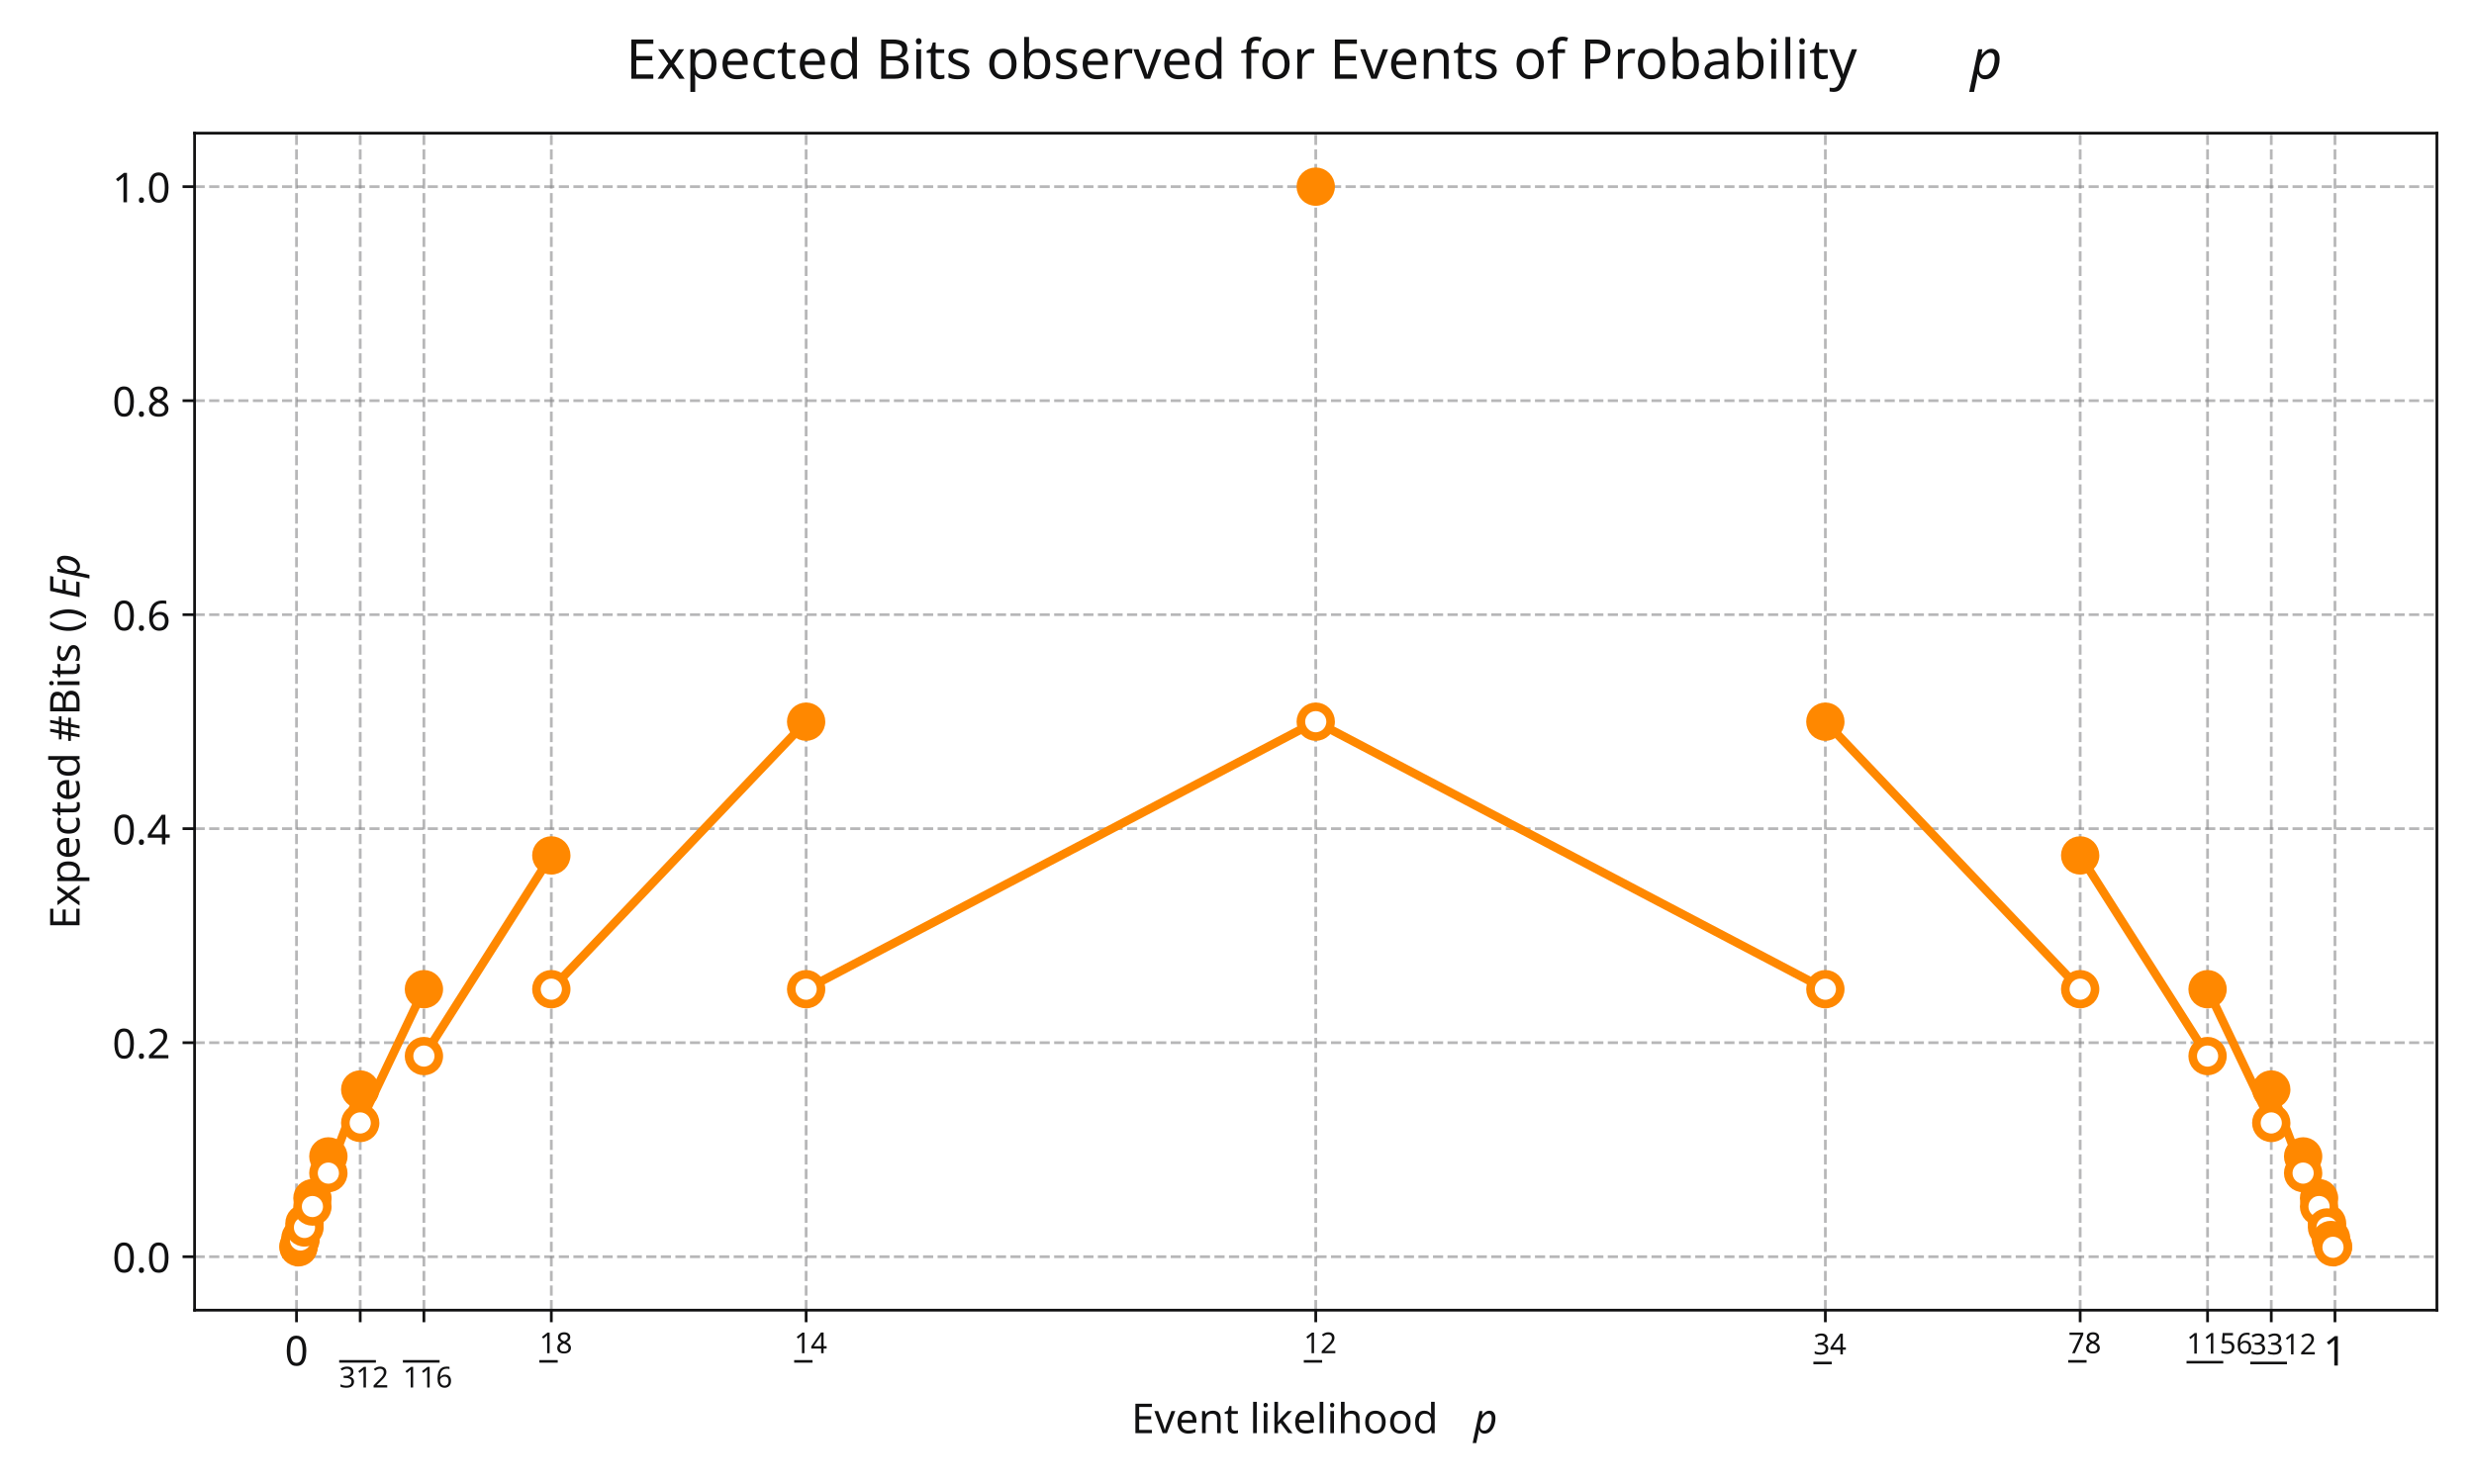
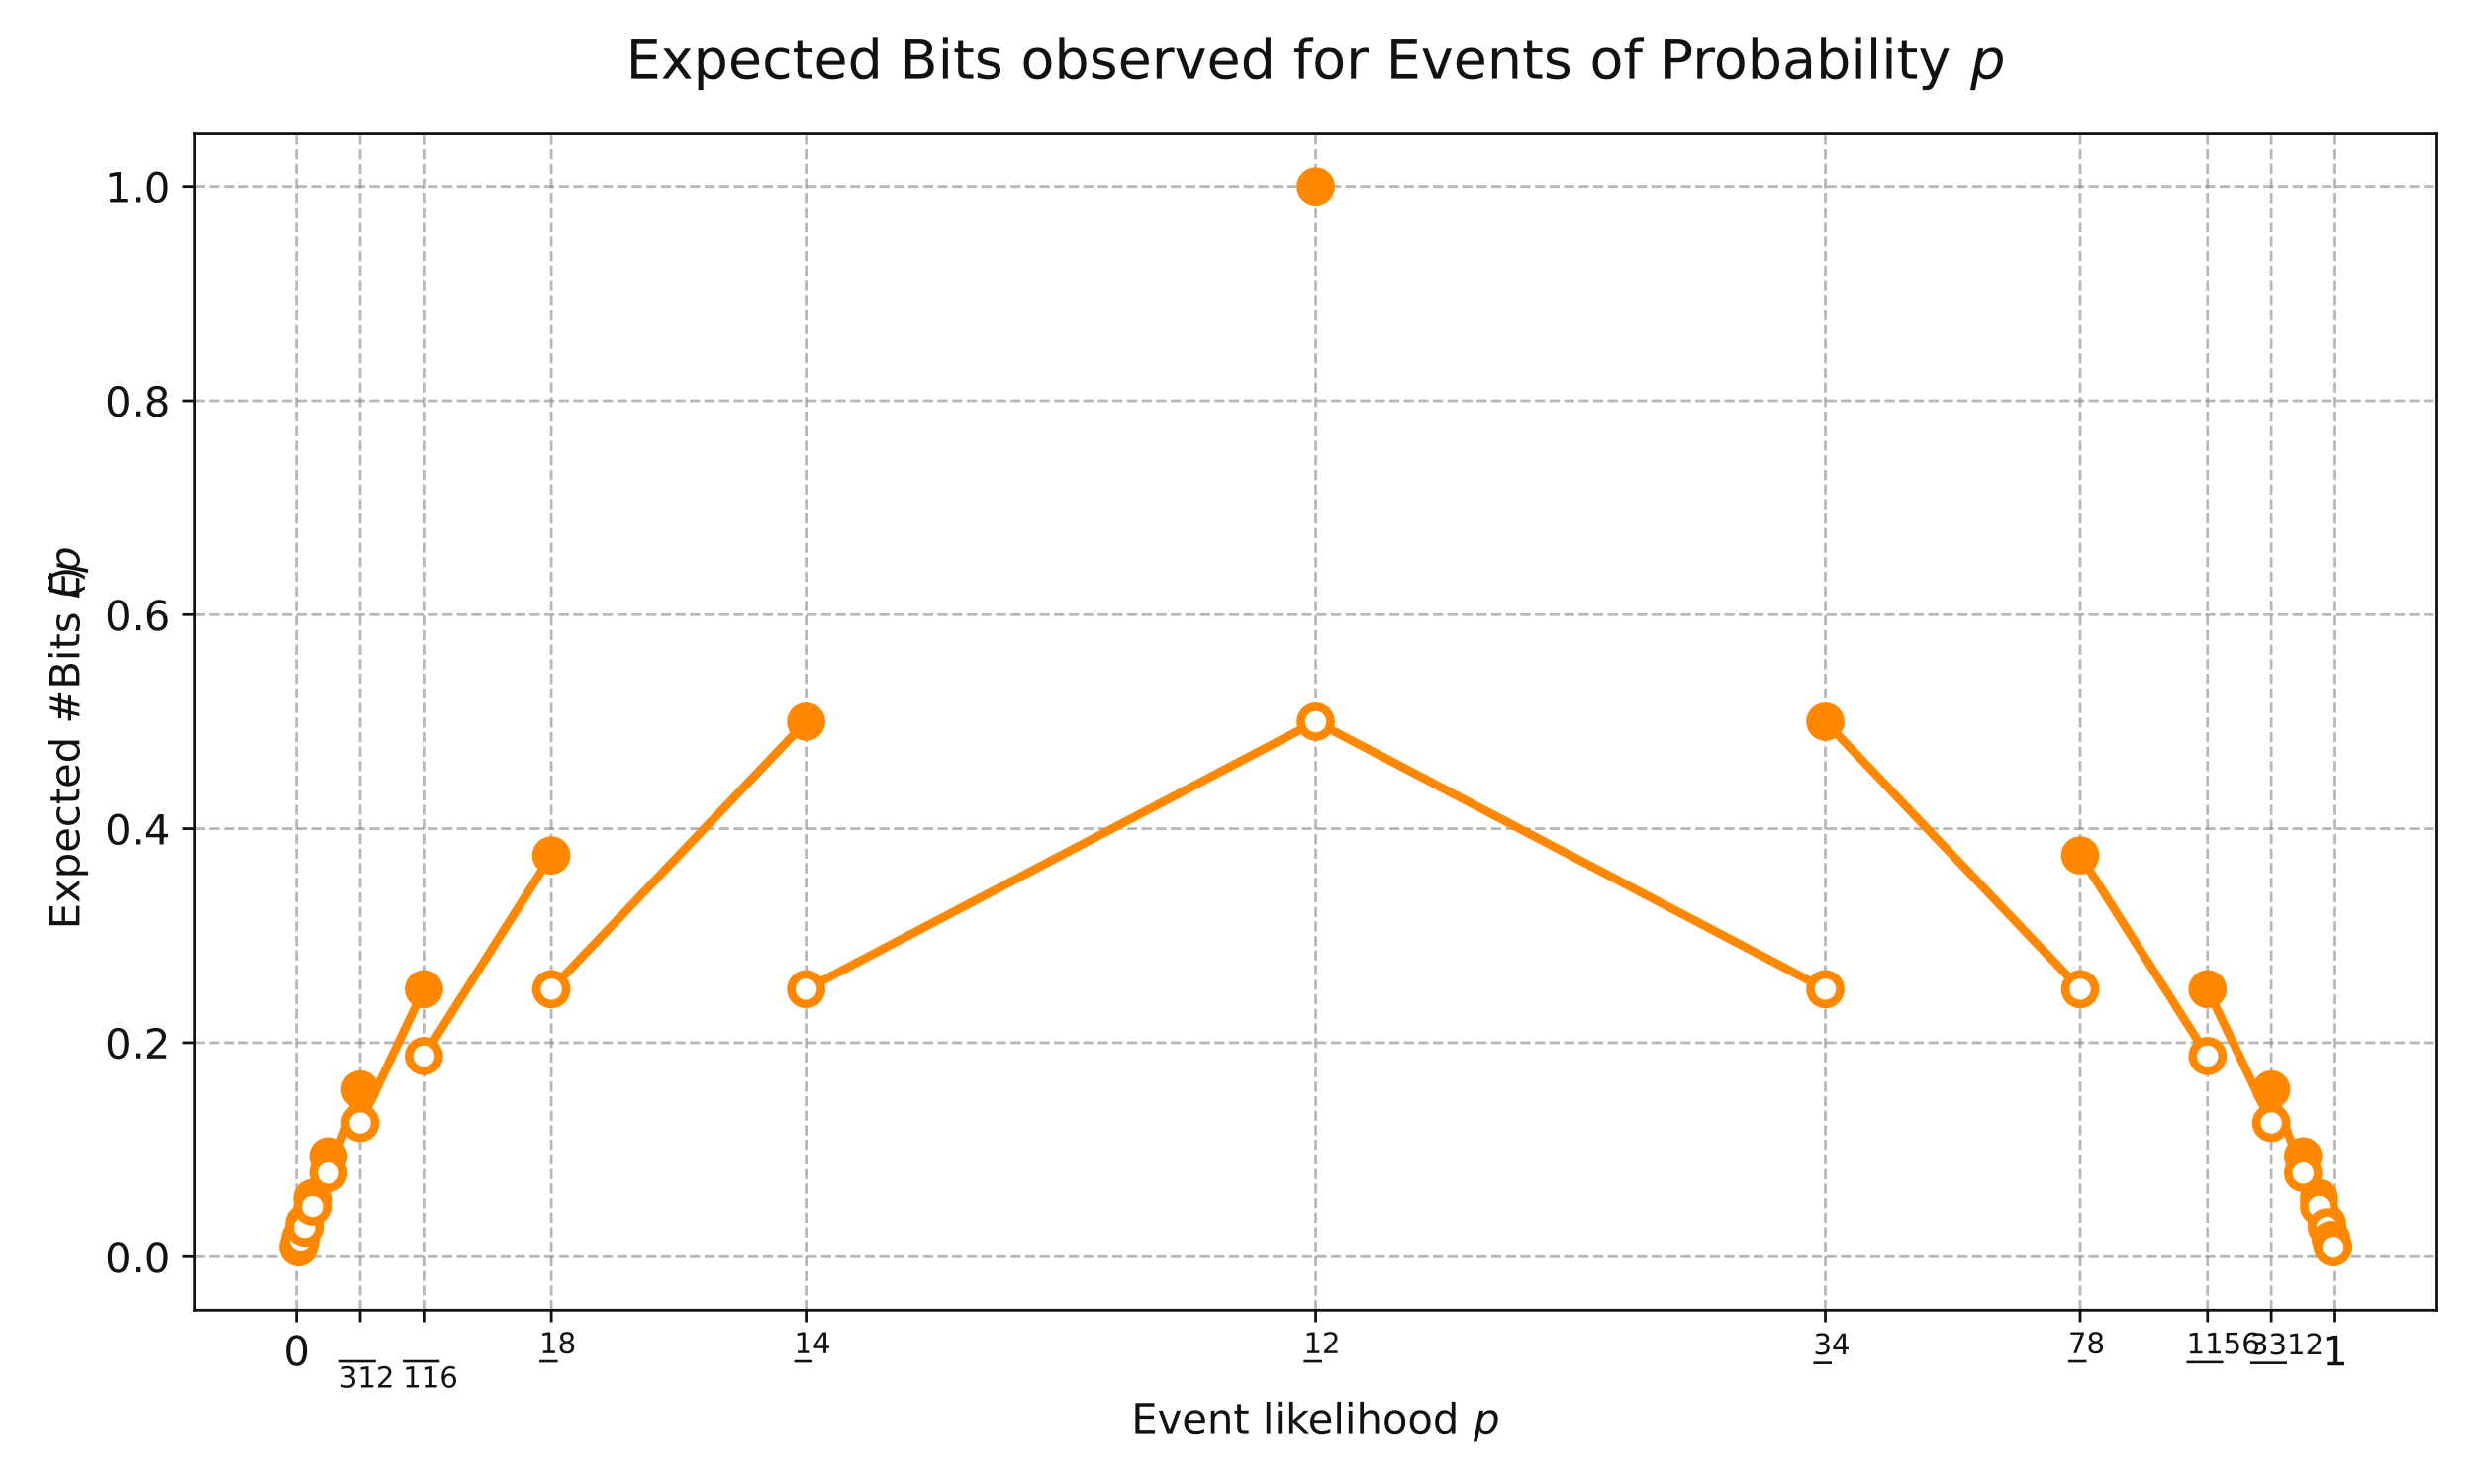
<svg xmlns="http://www.w3.org/2000/svg" xmlns:xlink="http://www.w3.org/1999/xlink" width="720pt" height="432pt" viewBox="0 0 720 432" version="1.1">
  <defs>
    <style type="text/css">*{stroke-linejoin: round; stroke-linecap: butt}</style>
  </defs>
  <g id="figure_1">
    <g id="patch_1">
      <path d="M 0 432  L 720 432  L 720 0  L 0 0  L 0 432  z " style="fill: none" />
    </g>
    <g id="axes_1">
      <g id="patch_2">
        <path d="M 56.63 381.4  L 709.2 381.4  L 709.2 38.76  L 56.63 38.76  L 56.63 381.4  z " style="fill: none" />
      </g>
      <g id="matplotlib.axis_1">
        <g id="xtick_1">
          <g id="line2d_1">
-             <path d="M 86.292 381.4  L 86.292 38.76  " clip-path="url(#p050ea59086)" style="fill: none; stroke-dasharray: 2.96,1.28; stroke-dashoffset: 0; stroke: var(--text-2, #888889); stroke-opacity: 0.6; stroke-width: 0.8" />
+             <path d="M 86.292 381.4  L 86.292 38.76  " clip-path="url(#pb9d5ba22b9)" style="fill: none; stroke-dasharray: 2.96,1.28; stroke-dashoffset: 0; stroke: var(--text-2, #888889); stroke-opacity: 0.6; stroke-width: 0.8" />
          </g>
          <g id="line2d_2">
            <defs>
-               <path id="mae665ed23d" d="M 0 0  L 0 3.5  " style="stroke: var(--text-1, #111112); stroke-width: 0.8" />
+               <path id="me7c3ccbd75" d="M 0 0  L 0 3.5  " style="stroke: var(--text-1, #111112); stroke-width: 0.8" />
            </defs>
            <g>
-               <use xlink:href="#mae665ed23d" x="86.292" y="381.4" style="fill: var(--text-1, #111112); stroke: var(--text-1, #111112); stroke-width: 0.8" />
+               <use xlink:href="#me7c3ccbd75" x="86.292" y="381.4" style="fill: var(--text-1, #111112); stroke: var(--text-1, #111112); stroke-width: 0.8" />
            </g>
          </g>
          <g id="text_1">
-             <text style="fill: var(--text-1, #111112); font: 12px 'var(--font-sans, DejaVu Sans)', sans-serif; text-anchor: middle" x="86.292" y="397.518" transform="rotate(-0 86.29168 397.5181)">0</text>
+             <text style="fill: var(--text-1, #111112); font: 12px 'DejaVu Sans', sans-serif; text-anchor: middle" x="86.292" y="397.518" transform="rotate(-0 86.29168 397.5181)">0</text>
          </g>
        </g>
        <g id="xtick_2">
          <g id="line2d_3">
-             <path d="M 104.831 381.4  L 104.831 38.76  " clip-path="url(#p050ea59086)" style="fill: none; stroke-dasharray: 2.96,1.28; stroke-dashoffset: 0; stroke: var(--text-2, #888889); stroke-opacity: 0.6; stroke-width: 0.8" />
+             <path d="M 104.831 381.4  L 104.831 38.76  " clip-path="url(#pb9d5ba22b9)" style="fill: none; stroke-dasharray: 2.96,1.28; stroke-dashoffset: 0; stroke: var(--text-2, #888889); stroke-opacity: 0.6; stroke-width: 0.8" />
          </g>
          <g id="line2d_4">
            <g>
-               <use xlink:href="#mae665ed23d" x="104.831" y="381.4" style="fill: var(--text-1, #111112); stroke: var(--text-1, #111112); stroke-width: 0.8" />
+               <use xlink:href="#me7c3ccbd75" x="104.831" y="381.4" style="fill: var(--text-1, #111112); stroke: var(--text-1, #111112); stroke-width: 0.8" />
            </g>
          </g>
          <g id="text_2">
            <g style="fill: var(--text-1, #111112)" transform="translate(98.71064 399.8)">
              <text>
-                 <tspan style="font: 8.4px 'var(--font-sans, DejaVu Sans)'" x="0 3 5.344" y="4.109 -5.875 4.109">312</tspan>
+                 <tspan style="font: 8.4px 'DejaVu Sans'" x="0 3 5.344" y="4.109 -5.875 4.109">312</tspan>
              </text>
              <rect x="0" y="-3.875" width="10.689" height="0.75" />
            </g>
          </g>
        </g>
        <g id="xtick_3">
          <g id="line2d_5">
-             <path d="M 123.37 381.4  L 123.37 38.76  " clip-path="url(#p050ea59086)" style="fill: none; stroke-dasharray: 2.96,1.28; stroke-dashoffset: 0; stroke: var(--text-2, #888889); stroke-opacity: 0.6; stroke-width: 0.8" />
+             <path d="M 123.37 381.4  L 123.37 38.76  " clip-path="url(#pb9d5ba22b9)" style="fill: none; stroke-dasharray: 2.96,1.28; stroke-dashoffset: 0; stroke: var(--text-2, #888889); stroke-opacity: 0.6; stroke-width: 0.8" />
          </g>
          <g id="line2d_6">
            <g>
-               <use xlink:href="#mae665ed23d" x="123.37" y="381.4" style="fill: var(--text-1, #111112); stroke: var(--text-1, #111112); stroke-width: 0.8" />
+               <use xlink:href="#me7c3ccbd75" x="123.37" y="381.4" style="fill: var(--text-1, #111112); stroke: var(--text-1, #111112); stroke-width: 0.8" />
            </g>
          </g>
          <g id="text_3">
            <g style="fill: var(--text-1, #111112)" transform="translate(117.2496 399.8)">
              <text>
-                 <tspan style="font: 8.4px 'var(--font-sans, DejaVu Sans)'" x="0 3 5.344" y="4.109 -5.875 4.109">116</tspan>
+                 <tspan style="font: 8.4px 'DejaVu Sans'" x="0 3 5.344" y="4.109 -5.875 4.109">116</tspan>
              </text>
              <rect x="0" y="-3.875" width="10.689" height="0.75" />
            </g>
          </g>
        </g>
        <g id="xtick_4">
          <g id="line2d_7">
-             <path d="M 160.448 381.4  L 160.448 38.76  " clip-path="url(#p050ea59086)" style="fill: none; stroke-dasharray: 2.96,1.28; stroke-dashoffset: 0; stroke: var(--text-2, #888889); stroke-opacity: 0.6; stroke-width: 0.8" />
+             <path d="M 160.448 381.4  L 160.448 38.76  " clip-path="url(#pb9d5ba22b9)" style="fill: none; stroke-dasharray: 2.96,1.28; stroke-dashoffset: 0; stroke: var(--text-2, #888889); stroke-opacity: 0.6; stroke-width: 0.8" />
          </g>
          <g id="line2d_8">
            <g>
-               <use xlink:href="#mae665ed23d" x="160.448" y="381.4" style="fill: var(--text-1, #111112); stroke: var(--text-1, #111112); stroke-width: 0.8" />
+               <use xlink:href="#me7c3ccbd75" x="160.448" y="381.4" style="fill: var(--text-1, #111112); stroke: var(--text-1, #111112); stroke-width: 0.8" />
            </g>
          </g>
          <g id="text_4">
            <g style="fill: var(--text-1, #111112)" transform="translate(156.9675 399.8)">
              <text>
-                 <tspan style="font: 8.4px 'var(--font-sans, DejaVu Sans)'" x="0 0" y="-5.875 4.109">18</tspan>
+                 <tspan style="font: 8.4px 'DejaVu Sans'" x="0 0" y="-5.875 4.109">18</tspan>
              </text>
              <rect x="0" y="-3.875" width="5.344" height="0.75" />
            </g>
          </g>
        </g>
        <g id="xtick_5">
          <g id="line2d_9">
-             <path d="M 234.603 381.4  L 234.603 38.76  " clip-path="url(#p050ea59086)" style="fill: none; stroke-dasharray: 2.96,1.28; stroke-dashoffset: 0; stroke: var(--text-2, #888889); stroke-opacity: 0.6; stroke-width: 0.8" />
+             <path d="M 234.603 381.4  L 234.603 38.76  " clip-path="url(#pb9d5ba22b9)" style="fill: none; stroke-dasharray: 2.96,1.28; stroke-dashoffset: 0; stroke: var(--text-2, #888889); stroke-opacity: 0.6; stroke-width: 0.8" />
          </g>
          <g id="line2d_10">
            <g>
-               <use xlink:href="#mae665ed23d" x="234.603" y="381.4" style="fill: var(--text-1, #111112); stroke: var(--text-1, #111112); stroke-width: 0.8" />
+               <use xlink:href="#me7c3ccbd75" x="234.603" y="381.4" style="fill: var(--text-1, #111112); stroke: var(--text-1, #111112); stroke-width: 0.8" />
            </g>
          </g>
          <g id="text_5">
            <g style="fill: var(--text-1, #111112)" transform="translate(231.1233 399.8)">
              <text>
-                 <tspan style="font: 8.4px 'var(--font-sans, DejaVu Sans)'" x="0 0" y="-5.875 4.0">14</tspan>
+                 <tspan style="font: 8.4px 'DejaVu Sans'" x="0 0" y="-5.875 4.0">14</tspan>
              </text>
              <rect x="0" y="-3.875" width="5.344" height="0.75" />
            </g>
          </g>
        </g>
        <g id="xtick_6">
          <g id="line2d_11">
-             <path d="M 382.915 381.4  L 382.915 38.76  " clip-path="url(#p050ea59086)" style="fill: none; stroke-dasharray: 2.96,1.28; stroke-dashoffset: 0; stroke: var(--text-2, #888889); stroke-opacity: 0.6; stroke-width: 0.8" />
+             <path d="M 382.915 381.4  L 382.915 38.76  " clip-path="url(#pb9d5ba22b9)" style="fill: none; stroke-dasharray: 2.96,1.28; stroke-dashoffset: 0; stroke: var(--text-2, #888889); stroke-opacity: 0.6; stroke-width: 0.8" />
          </g>
          <g id="line2d_12">
            <g>
-               <use xlink:href="#mae665ed23d" x="382.915" y="381.4" style="fill: var(--text-1, #111112); stroke: var(--text-1, #111112); stroke-width: 0.8" />
+               <use xlink:href="#me7c3ccbd75" x="382.915" y="381.4" style="fill: var(--text-1, #111112); stroke: var(--text-1, #111112); stroke-width: 0.8" />
            </g>
          </g>
          <g id="text_6">
            <g style="fill: var(--text-1, #111112)" transform="translate(379.435 399.8)">
              <text>
-                 <tspan style="font: 8.4px 'var(--font-sans, DejaVu Sans)'" x="0 0" y="-5.875 4.109">12</tspan>
+                 <tspan style="font: 8.4px 'DejaVu Sans'" x="0 0" y="-5.875 4.109">12</tspan>
              </text>
              <rect x="0" y="-3.875" width="5.344" height="0.75" />
            </g>
          </g>
        </g>
        <g id="xtick_7">
          <g id="line2d_13">
-             <path d="M 660.999 381.4  L 660.999 38.76  " clip-path="url(#p050ea59086)" style="fill: none; stroke-dasharray: 2.96,1.28; stroke-dashoffset: 0; stroke: var(--text-2, #888889); stroke-opacity: 0.6; stroke-width: 0.8" />
+             <path d="M 660.999 381.4  L 660.999 38.76  " clip-path="url(#pb9d5ba22b9)" style="fill: none; stroke-dasharray: 2.96,1.28; stroke-dashoffset: 0; stroke: var(--text-2, #888889); stroke-opacity: 0.6; stroke-width: 0.8" />
          </g>
          <g id="line2d_14">
            <g>
-               <use xlink:href="#mae665ed23d" x="660.999" y="381.4" style="fill: var(--text-1, #111112); stroke: var(--text-1, #111112); stroke-width: 0.8" />
+               <use xlink:href="#me7c3ccbd75" x="660.999" y="381.4" style="fill: var(--text-1, #111112); stroke: var(--text-1, #111112); stroke-width: 0.8" />
            </g>
          </g>
          <g id="text_7">
            <g style="fill: var(--text-1, #111112)" transform="translate(654.8794 400.04)">
              <text>
-                 <tspan style="font: 8.4px 'var(--font-sans, DejaVu Sans)'" x="0 0 5.344 5.344" y="-5.766 4.339 -5.766 4.339">3312</tspan>
+                 <tspan style="font: 8.4px 'DejaVu Sans'" x="0 0 5.344 5.344" y="-5.766 4.339 -5.766 4.339">3312</tspan>
              </text>
              <rect x="0" y="-3.645" width="10.689" height="0.75" />
            </g>
          </g>
        </g>
        <g id="xtick_8">
          <g id="line2d_15">
-             <path d="M 642.46 381.4  L 642.46 38.76  " clip-path="url(#p050ea59086)" style="fill: none; stroke-dasharray: 2.96,1.28; stroke-dashoffset: 0; stroke: var(--text-2, #888889); stroke-opacity: 0.6; stroke-width: 0.8" />
+             <path d="M 642.46 381.4  L 642.46 38.76  " clip-path="url(#pb9d5ba22b9)" style="fill: none; stroke-dasharray: 2.96,1.28; stroke-dashoffset: 0; stroke: var(--text-2, #888889); stroke-opacity: 0.6; stroke-width: 0.8" />
          </g>
          <g id="line2d_16">
            <g>
-               <use xlink:href="#mae665ed23d" x="642.46" y="381.4" style="fill: var(--text-1, #111112); stroke: var(--text-1, #111112); stroke-width: 0.8" />
+               <use xlink:href="#me7c3ccbd75" x="642.46" y="381.4" style="fill: var(--text-1, #111112); stroke: var(--text-1, #111112); stroke-width: 0.8" />
            </g>
          </g>
          <g id="text_8">
            <g style="fill: var(--text-1, #111112)" transform="translate(636.3404 399.92)">
              <text>
-                 <tspan style="font: 8.4px 'var(--font-sans, DejaVu Sans)'" x="0 0 5.344 5.344" y="-5.875 4.23 -5.875 4.23">1156</tspan>
+                 <tspan style="font: 8.4px 'DejaVu Sans'" x="0 0 5.344 5.344" y="-5.875 4.23 -5.875 4.23">1156</tspan>
              </text>
              <rect x="0" y="-3.755" width="10.689" height="0.75" />
            </g>
          </g>
        </g>
        <g id="xtick_9">
          <g id="line2d_17">
-             <path d="M 605.382 381.4  L 605.382 38.76  " clip-path="url(#p050ea59086)" style="fill: none; stroke-dasharray: 2.96,1.28; stroke-dashoffset: 0; stroke: var(--text-2, #888889); stroke-opacity: 0.6; stroke-width: 0.8" />
+             <path d="M 605.382 381.4  L 605.382 38.76  " clip-path="url(#pb9d5ba22b9)" style="fill: none; stroke-dasharray: 2.96,1.28; stroke-dashoffset: 0; stroke: var(--text-2, #888889); stroke-opacity: 0.6; stroke-width: 0.8" />
          </g>
          <g id="line2d_18">
            <g>
-               <use xlink:href="#mae665ed23d" x="605.382" y="381.4" style="fill: var(--text-1, #111112); stroke: var(--text-1, #111112); stroke-width: 0.8" />
+               <use xlink:href="#me7c3ccbd75" x="605.382" y="381.4" style="fill: var(--text-1, #111112); stroke: var(--text-1, #111112); stroke-width: 0.8" />
            </g>
          </g>
          <g id="text_9">
            <g style="fill: var(--text-1, #111112)" transform="translate(601.9025 399.8)">
              <text>
-                 <tspan style="font: 8.4px 'var(--font-sans, DejaVu Sans)'" x="0 0" y="-5.875 4.109">78</tspan>
+                 <tspan style="font: 8.4px 'DejaVu Sans'" x="0 0" y="-5.875 4.109">78</tspan>
              </text>
              <rect x="0" y="-3.875" width="5.344" height="0.75" />
            </g>
          </g>
        </g>
        <g id="xtick_10">
          <g id="line2d_19">
-             <path d="M 531.227 381.4  L 531.227 38.76  " clip-path="url(#p050ea59086)" style="fill: none; stroke-dasharray: 2.96,1.28; stroke-dashoffset: 0; stroke: var(--text-2, #888889); stroke-opacity: 0.6; stroke-width: 0.8" />
+             <path d="M 531.227 381.4  L 531.227 38.76  " clip-path="url(#pb9d5ba22b9)" style="fill: none; stroke-dasharray: 2.96,1.28; stroke-dashoffset: 0; stroke: var(--text-2, #888889); stroke-opacity: 0.6; stroke-width: 0.8" />
          </g>
          <g id="line2d_20">
            <g>
-               <use xlink:href="#mae665ed23d" x="531.227" y="381.4" style="fill: var(--text-1, #111112); stroke: var(--text-1, #111112); stroke-width: 0.8" />
+               <use xlink:href="#me7c3ccbd75" x="531.227" y="381.4" style="fill: var(--text-1, #111112); stroke: var(--text-1, #111112); stroke-width: 0.8" />
            </g>
          </g>
          <g id="text_10">
            <g style="fill: var(--text-1, #111112)" transform="translate(527.7467 400.04)">
              <text>
-                 <tspan style="font: 8.4px 'var(--font-sans, DejaVu Sans)'" x="0 0" y="-5.766 4.23">34</tspan>
+                 <tspan style="font: 8.4px 'DejaVu Sans'" x="0 0" y="-5.766 4.23">34</tspan>
              </text>
              <rect x="0" y="-3.645" width="5.344" height="0.75" />
            </g>
          </g>
        </g>
        <g id="xtick_11">
          <g id="line2d_21">
-             <path d="M 679.538 381.4  L 679.538 38.76  " clip-path="url(#p050ea59086)" style="fill: none; stroke-dasharray: 2.96,1.28; stroke-dashoffset: 0; stroke: var(--text-2, #888889); stroke-opacity: 0.6; stroke-width: 0.8" />
+             <path d="M 679.538 381.4  L 679.538 38.76  " clip-path="url(#pb9d5ba22b9)" style="fill: none; stroke-dasharray: 2.96,1.28; stroke-dashoffset: 0; stroke: var(--text-2, #888889); stroke-opacity: 0.6; stroke-width: 0.8" />
          </g>
          <g id="line2d_22">
            <g>
-               <use xlink:href="#mae665ed23d" x="679.538" y="381.4" style="fill: var(--text-1, #111112); stroke: var(--text-1, #111112); stroke-width: 0.8" />
+               <use xlink:href="#me7c3ccbd75" x="679.538" y="381.4" style="fill: var(--text-1, #111112); stroke: var(--text-1, #111112); stroke-width: 0.8" />
            </g>
          </g>
          <g id="text_11">
-             <text style="fill: var(--text-1, #111112); font: 12px 'var(--font-sans, DejaVu Sans)', sans-serif; text-anchor: middle" x="679.538" y="397.518" transform="rotate(-0 679.5383 397.5181)">1</text>
+             <text style="fill: var(--text-1, #111112); font: 12px 'DejaVu Sans', sans-serif; text-anchor: middle" x="679.538" y="397.518" transform="rotate(-0 679.5383 397.5181)">1</text>
          </g>
        </g>
        <g id="text_12">
          <g style="fill: var(--text-1, #111112)" transform="translate(329.275 418.08)">
            <text>
-               <tspan style="font: 12px 'var(--font-sans, DejaVu Sans)'" x="0 7.582 14.684 22.066 29.672 34.377 38.191 41.525 44.859 51.809 59.191 62.525 65.859 73.465 80.807 88.148 95.766" y="-0.875">Event likelihood </tspan>
-               <tspan style="font: oblique 12px 'var(--font-sans, DejaVu Sans)'" x="99.58" y="-0.875">p</tspan>
+               <tspan style="font: 12px 'DejaVu Sans'" x="0 7.582 14.684 22.066 29.672 34.377 38.191 41.525 44.859 51.809 59.191 62.525 65.859 73.465 80.807 88.148 95.766" y="-0.875">Event likelihood </tspan>
+               <tspan style="font: oblique 12px 'DejaVu Sans'" x="99.58" y="-0.875">p</tspan>
            </text>
          </g>
        </g>
      </g>
      <g id="matplotlib.axis_2">
        <g id="ytick_1">
          <g id="line2d_23">
-             <path d="M 56.63 365.831  L 709.2 365.831  " clip-path="url(#p050ea59086)" style="fill: none; stroke-dasharray: 2.96,1.28; stroke-dashoffset: 0; stroke: var(--text-2, #888889); stroke-opacity: 0.6; stroke-width: 0.8" />
+             <path d="M 56.63 365.831  L 709.2 365.831  " clip-path="url(#pb9d5ba22b9)" style="fill: none; stroke-dasharray: 2.96,1.28; stroke-dashoffset: 0; stroke: var(--text-2, #888889); stroke-opacity: 0.6; stroke-width: 0.8" />
          </g>
          <g id="line2d_24">
            <defs>
-               <path id="m2013811f15" d="M 0 0  L -3.5 0  " style="stroke: var(--text-1, #111112); stroke-width: 0.8" />
+               <path id="m30a104d6d0" d="M 0 0  L -3.5 0  " style="stroke: var(--text-1, #111112); stroke-width: 0.8" />
            </defs>
            <g>
-               <use xlink:href="#m2013811f15" x="56.63" y="365.831" style="fill: var(--text-1, #111112); stroke: var(--text-1, #111112); stroke-width: 0.8" />
+               <use xlink:href="#m30a104d6d0" x="56.63" y="365.831" style="fill: var(--text-1, #111112); stroke: var(--text-1, #111112); stroke-width: 0.8" />
            </g>
          </g>
          <g id="text_13">
-             <text style="fill: var(--text-1, #111112); font: 12px 'var(--font-sans, DejaVu Sans)', sans-serif; text-anchor: end" x="49.63" y="370.39" transform="rotate(-0 49.63 370.3904)">0.0</text>
+             <text style="fill: var(--text-1, #111112); font: 12px 'DejaVu Sans', sans-serif; text-anchor: end" x="49.63" y="370.39" transform="rotate(-0 49.63 370.3904)">0.0</text>
          </g>
        </g>
        <g id="ytick_2">
          <g id="line2d_25">
-             <path d="M 56.63 303.532  L 709.2 303.532  " clip-path="url(#p050ea59086)" style="fill: none; stroke-dasharray: 2.96,1.28; stroke-dashoffset: 0; stroke: var(--text-2, #888889); stroke-opacity: 0.6; stroke-width: 0.8" />
+             <path d="M 56.63 303.532  L 709.2 303.532  " clip-path="url(#pb9d5ba22b9)" style="fill: none; stroke-dasharray: 2.96,1.28; stroke-dashoffset: 0; stroke: var(--text-2, #888889); stroke-opacity: 0.6; stroke-width: 0.8" />
          </g>
          <g id="line2d_26">
            <g>
-               <use xlink:href="#m2013811f15" x="56.63" y="303.532" style="fill: var(--text-1, #111112); stroke: var(--text-1, #111112); stroke-width: 0.8" />
+               <use xlink:href="#m30a104d6d0" x="56.63" y="303.532" style="fill: var(--text-1, #111112); stroke: var(--text-1, #111112); stroke-width: 0.8" />
            </g>
          </g>
          <g id="text_14">
-             <text style="fill: var(--text-1, #111112); font: 12px 'var(--font-sans, DejaVu Sans)', sans-serif; text-anchor: end" x="49.63" y="308.091" transform="rotate(-0 49.63 308.0911)">0.2</text>
+             <text style="fill: var(--text-1, #111112); font: 12px 'DejaVu Sans', sans-serif; text-anchor: end" x="49.63" y="308.091" transform="rotate(-0 49.63 308.0911)">0.2</text>
          </g>
        </g>
        <g id="ytick_3">
          <g id="line2d_27">
-             <path d="M 56.63 241.233  L 709.2 241.233  " clip-path="url(#p050ea59086)" style="fill: none; stroke-dasharray: 2.96,1.28; stroke-dashoffset: 0; stroke: var(--text-2, #888889); stroke-opacity: 0.6; stroke-width: 0.8" />
+             <path d="M 56.63 241.233  L 709.2 241.233  " clip-path="url(#pb9d5ba22b9)" style="fill: none; stroke-dasharray: 2.96,1.28; stroke-dashoffset: 0; stroke: var(--text-2, #888889); stroke-opacity: 0.6; stroke-width: 0.8" />
          </g>
          <g id="line2d_28">
            <g>
-               <use xlink:href="#m2013811f15" x="56.63" y="241.233" style="fill: var(--text-1, #111112); stroke: var(--text-1, #111112); stroke-width: 0.8" />
+               <use xlink:href="#m30a104d6d0" x="56.63" y="241.233" style="fill: var(--text-1, #111112); stroke: var(--text-1, #111112); stroke-width: 0.8" />
            </g>
          </g>
          <g id="text_15">
-             <text style="fill: var(--text-1, #111112); font: 12px 'var(--font-sans, DejaVu Sans)', sans-serif; text-anchor: end" x="49.63" y="245.792" transform="rotate(-0 49.63 245.7917)">0.4</text>
+             <text style="fill: var(--text-1, #111112); font: 12px 'DejaVu Sans', sans-serif; text-anchor: end" x="49.63" y="245.792" transform="rotate(-0 49.63 245.7917)">0.4</text>
          </g>
        </g>
        <g id="ytick_4">
          <g id="line2d_29">
-             <path d="M 56.63 178.933  L 709.2 178.933  " clip-path="url(#p050ea59086)" style="fill: none; stroke-dasharray: 2.96,1.28; stroke-dashoffset: 0; stroke: var(--text-2, #888889); stroke-opacity: 0.6; stroke-width: 0.8" />
+             <path d="M 56.63 178.933  L 709.2 178.933  " clip-path="url(#pb9d5ba22b9)" style="fill: none; stroke-dasharray: 2.96,1.28; stroke-dashoffset: 0; stroke: var(--text-2, #888889); stroke-opacity: 0.6; stroke-width: 0.8" />
          </g>
          <g id="line2d_30">
            <g>
-               <use xlink:href="#m2013811f15" x="56.63" y="178.933" style="fill: var(--text-1, #111112); stroke: var(--text-1, #111112); stroke-width: 0.8" />
+               <use xlink:href="#m30a104d6d0" x="56.63" y="178.933" style="fill: var(--text-1, #111112); stroke: var(--text-1, #111112); stroke-width: 0.8" />
            </g>
          </g>
          <g id="text_16">
-             <text style="fill: var(--text-1, #111112); font: 12px 'var(--font-sans, DejaVu Sans)', sans-serif; text-anchor: end" x="49.63" y="183.492" transform="rotate(-0 49.63 183.4923)">0.6</text>
+             <text style="fill: var(--text-1, #111112); font: 12px 'DejaVu Sans', sans-serif; text-anchor: end" x="49.63" y="183.492" transform="rotate(-0 49.63 183.4923)">0.6</text>
          </g>
        </g>
        <g id="ytick_5">
          <g id="line2d_31">
-             <path d="M 56.63 116.634  L 709.2 116.634  " clip-path="url(#p050ea59086)" style="fill: none; stroke-dasharray: 2.96,1.28; stroke-dashoffset: 0; stroke: var(--text-2, #888889); stroke-opacity: 0.6; stroke-width: 0.8" />
+             <path d="M 56.63 116.634  L 709.2 116.634  " clip-path="url(#pb9d5ba22b9)" style="fill: none; stroke-dasharray: 2.96,1.28; stroke-dashoffset: 0; stroke: var(--text-2, #888889); stroke-opacity: 0.6; stroke-width: 0.8" />
          </g>
          <g id="line2d_32">
            <g>
-               <use xlink:href="#m2013811f15" x="56.63" y="116.634" style="fill: var(--text-1, #111112); stroke: var(--text-1, #111112); stroke-width: 0.8" />
+               <use xlink:href="#m30a104d6d0" x="56.63" y="116.634" style="fill: var(--text-1, #111112); stroke: var(--text-1, #111112); stroke-width: 0.8" />
            </g>
          </g>
          <g id="text_17">
-             <text style="fill: var(--text-1, #111112); font: 12px 'var(--font-sans, DejaVu Sans)', sans-serif; text-anchor: end" x="49.63" y="121.193" transform="rotate(-0 49.63 121.193)">0.8</text>
+             <text style="fill: var(--text-1, #111112); font: 12px 'DejaVu Sans', sans-serif; text-anchor: end" x="49.63" y="121.193" transform="rotate(-0 49.63 121.193)">0.8</text>
          </g>
        </g>
        <g id="ytick_6">
          <g id="line2d_33">
-             <path d="M 56.63 54.335  L 709.2 54.335  " clip-path="url(#p050ea59086)" style="fill: none; stroke-dasharray: 2.96,1.28; stroke-dashoffset: 0; stroke: var(--text-2, #888889); stroke-opacity: 0.6; stroke-width: 0.8" />
+             <path d="M 56.63 54.335  L 709.2 54.335  " clip-path="url(#pb9d5ba22b9)" style="fill: none; stroke-dasharray: 2.96,1.28; stroke-dashoffset: 0; stroke: var(--text-2, #888889); stroke-opacity: 0.6; stroke-width: 0.8" />
          </g>
          <g id="line2d_34">
            <g>
-               <use xlink:href="#m2013811f15" x="56.63" y="54.335" style="fill: var(--text-1, #111112); stroke: var(--text-1, #111112); stroke-width: 0.8" />
+               <use xlink:href="#m30a104d6d0" x="56.63" y="54.335" style="fill: var(--text-1, #111112); stroke: var(--text-1, #111112); stroke-width: 0.8" />
            </g>
          </g>
          <g id="text_18">
-             <text style="fill: var(--text-1, #111112); font: 12px 'var(--font-sans, DejaVu Sans)', sans-serif; text-anchor: end" x="49.63" y="58.894" transform="rotate(-0 49.63 58.89361)">1.0</text>
+             <text style="fill: var(--text-1, #111112); font: 12px 'DejaVu Sans', sans-serif; text-anchor: end" x="49.63" y="58.894" transform="rotate(-0 49.63 58.89361)">1.0</text>
          </g>
        </g>
        <g id="text_19">
          <g style="fill: var(--text-1, #111112)" transform="translate(24.02625 270.5) rotate(-90)">
            <text>
-               <tspan style="font: 12px 'var(--font-sans, DejaVu Sans)'" x="0 7.582 14.684 22.301 29.684 36.281 40.986 48.369 55.986 59.801 69.855 78.088 81.422 86.127 92.379 103.775 116.074" y="-0.875">Expected #Bits ()</tspan>
-               <tspan style="font: oblique 12px 'var(--font-sans, DejaVu Sans)'" x="96.193 108.457" y="-0.875">Ep</tspan>
+               <tspan style="font: 12px 'DejaVu Sans'" x="0 7.582 14.684 22.301 29.684 36.281 40.986 48.369 55.986 59.801 69.855 78.088 81.422 86.127 92.379 103.775 116.074" y="-0.875">Expected #Bits ()</tspan>
+               <tspan style="font: oblique 12px 'DejaVu Sans'" x="96.193 108.457" y="-0.875">Ep</tspan>
            </text>
          </g>
        </g>
      </g>
      <g id="line2d_35">
-         <path d="M 86.292 365.825  L 86.678 363.803  L 86.856 362.869  M 86.915 362.885  L 87.419 360.502  M 87.479 360.845  L 88.576 356.234  M 88.636 357.216  L 90.89 348.93  M 90.949 351.157  L 95.518 336.765  M 95.577 341.454  L 104.802 317.234  M 104.862 326.829  L 123.342 288.014  M 123.402 307.375  L 160.422 249.06  M 160.481 287.922  L 234.581 210.106  M 234.641 287.938  L 382.9 210.091  M 382.959 210.106  L 531.189 287.938  M 531.249 210.106  L 605.349 287.922  M 605.408 249.06  L 642.428 307.375  M 642.488 288.014  L 660.968 326.829  M 661.028 317.234  L 670.253 341.454  M 670.312 336.765  L 674.881 351.157  M 674.94 348.93  L 677.194 357.216  M 677.254 356.234  L 678.351 360.845  M 678.411 360.502  L 678.915 362.885  M 678.974 362.869  L 679.538 365.825  L 679.538 365.825  " clip-path="url(#p050ea59086)" style="fill: none; stroke: var(--brand, #ff8800); stroke-width: 2.5; stroke-linecap: square" />
+         <path d="M 86.292 365.825  L 86.678 363.803  L 86.856 362.869  M 86.915 362.885  L 87.419 360.502  M 87.479 360.845  L 88.576 356.234  M 88.636 357.216  L 90.89 348.93  M 90.949 351.157  L 95.518 336.765  M 95.577 341.454  L 104.802 317.234  M 104.862 326.829  L 123.342 288.014  M 123.402 307.375  L 160.422 249.06  M 160.481 287.922  L 234.581 210.106  M 234.641 287.938  L 382.9 210.091  M 382.959 210.106  L 531.189 287.938  M 531.249 210.106  L 605.349 287.922  M 605.408 249.06  L 642.428 307.375  M 642.488 288.014  L 660.968 326.829  M 661.028 317.234  L 670.253 341.454  M 670.312 336.765  L 674.881 351.157  M 674.94 348.93  L 677.194 357.216  M 677.254 356.234  L 678.351 360.845  M 678.411 360.502  L 678.915 362.885  M 678.974 362.869  L 679.538 365.825  L 679.538 365.825  " clip-path="url(#pb9d5ba22b9)" style="fill: none; stroke: var(--brand, #ff8800); stroke-width: 2.5; stroke-linecap: square" />
      </g>
      <g id="patch_3">
        <path d="M 56.63 381.4  L 56.63 38.76  " style="fill: none; stroke: var(--text-1, #111112); stroke-width: 0.8; stroke-linejoin: miter; stroke-linecap: square" />
      </g>
      <g id="patch_4">
        <path d="M 709.2 381.4  L 709.2 38.76  " style="fill: none; stroke: var(--text-1, #111112); stroke-width: 0.8; stroke-linejoin: miter; stroke-linecap: square" />
      </g>
      <g id="patch_5">
        <path d="M 56.63 381.4  L 709.2 381.4  " style="fill: none; stroke: var(--text-1, #111112); stroke-width: 0.8; stroke-linejoin: miter; stroke-linecap: square" />
      </g>
      <g id="patch_6">
        <path d="M 56.63 38.76  L 709.2 38.76  " style="fill: none; stroke: var(--text-1, #111112); stroke-width: 0.8; stroke-linejoin: miter; stroke-linecap: square" />
      </g>
      <g id="PathCollection_1">
        <defs>
-           <path id="m9d1df0dbf7" d="M 0 4.33  C 1.148 4.33 2.25 3.874 3.062 3.062  C 3.874 2.25 4.33 1.148 4.33 0  C 4.33 -1.148 3.874 -2.25 3.062 -3.062  C 2.25 -3.874 1.148 -4.33 0 -4.33  C -1.148 -4.33 -2.25 -3.874 -3.062 -3.062  C -3.874 -2.25 -4.33 -1.148 -4.33 0  C -4.33 1.148 -3.874 2.25 -3.062 3.062  C -2.25 3.874 -1.148 4.33 0 4.33  z " style="stroke: var(--brand, #ff8800); stroke-width: 2.5" />
+           <path id="md0f010ada7" d="M 0 4.33  C 1.148 4.33 2.25 3.874 3.062 3.062  C 3.874 2.25 4.33 1.148 4.33 0  C 4.33 -1.148 3.874 -2.25 3.062 -3.062  C 2.25 -3.874 1.148 -4.33 0 -4.33  C -1.148 -4.33 -2.25 -3.874 -3.062 -3.062  C -3.874 -2.25 -4.33 -1.148 -4.33 0  C -4.33 1.148 -3.874 2.25 -3.062 3.062  C -2.25 3.874 -1.148 4.33 0 4.33  z " style="stroke: var(--brand, #ff8800); stroke-width: 2.5" />
        </defs>
-         <g clip-path="url(#p050ea59086)">
-           <use xlink:href="#m9d1df0dbf7" x="86.871" y="362.789" style="fill: var(--brand, #ff8800); stroke: var(--brand, #ff8800); stroke-width: 2.5" />
-           <use xlink:href="#m9d1df0dbf7" x="87.45" y="360.356" style="fill: var(--brand, #ff8800); stroke: var(--brand, #ff8800); stroke-width: 2.5" />
-           <use xlink:href="#m9d1df0dbf7" x="88.609" y="356.097" style="fill: var(--brand, #ff8800); stroke: var(--brand, #ff8800); stroke-width: 2.5" />
-           <use xlink:href="#m9d1df0dbf7" x="90.926" y="348.796" style="fill: var(--brand, #ff8800); stroke: var(--brand, #ff8800); stroke-width: 2.5" />
-           <use xlink:href="#m9d1df0dbf7" x="95.561" y="336.629" style="fill: var(--brand, #ff8800); stroke: var(--brand, #ff8800); stroke-width: 2.5" />
-           <use xlink:href="#m9d1df0dbf7" x="104.831" y="317.16" style="fill: var(--brand, #ff8800); stroke: var(--brand, #ff8800); stroke-width: 2.5" />
-           <use xlink:href="#m9d1df0dbf7" x="123.37" y="287.957" style="fill: var(--brand, #ff8800); stroke: var(--brand, #ff8800); stroke-width: 2.5" />
-           <use xlink:href="#m9d1df0dbf7" x="160.448" y="249.02" style="fill: var(--brand, #ff8800); stroke: var(--brand, #ff8800); stroke-width: 2.5" />
-           <use xlink:href="#m9d1df0dbf7" x="234.603" y="210.083" style="fill: var(--brand, #ff8800); stroke: var(--brand, #ff8800); stroke-width: 2.5" />
-           <use xlink:href="#m9d1df0dbf7" x="382.915" y="54.335" style="fill: var(--brand, #ff8800); stroke: var(--brand, #ff8800); stroke-width: 2.5" />
-           <use xlink:href="#m9d1df0dbf7" x="531.227" y="210.083" style="fill: var(--brand, #ff8800); stroke: var(--brand, #ff8800); stroke-width: 2.5" />
-           <use xlink:href="#m9d1df0dbf7" x="605.382" y="249.02" style="fill: var(--brand, #ff8800); stroke: var(--brand, #ff8800); stroke-width: 2.5" />
-           <use xlink:href="#m9d1df0dbf7" x="642.46" y="287.957" style="fill: var(--brand, #ff8800); stroke: var(--brand, #ff8800); stroke-width: 2.5" />
-           <use xlink:href="#m9d1df0dbf7" x="660.999" y="317.16" style="fill: var(--brand, #ff8800); stroke: var(--brand, #ff8800); stroke-width: 2.5" />
-           <use xlink:href="#m9d1df0dbf7" x="670.269" y="336.629" style="fill: var(--brand, #ff8800); stroke: var(--brand, #ff8800); stroke-width: 2.5" />
-           <use xlink:href="#m9d1df0dbf7" x="674.904" y="348.796" style="fill: var(--brand, #ff8800); stroke: var(--brand, #ff8800); stroke-width: 2.5" />
-           <use xlink:href="#m9d1df0dbf7" x="677.221" y="356.097" style="fill: var(--brand, #ff8800); stroke: var(--brand, #ff8800); stroke-width: 2.5" />
-           <use xlink:href="#m9d1df0dbf7" x="678.38" y="360.356" style="fill: var(--brand, #ff8800); stroke: var(--brand, #ff8800); stroke-width: 2.5" />
-           <use xlink:href="#m9d1df0dbf7" x="678.959" y="362.789" style="fill: var(--brand, #ff8800); stroke: var(--brand, #ff8800); stroke-width: 2.5" />
+         <g clip-path="url(#pb9d5ba22b9)">
+           <use xlink:href="#md0f010ada7" x="86.871" y="362.789" style="fill: var(--brand, #ff8800); stroke: var(--brand, #ff8800); stroke-width: 2.5" />
+           <use xlink:href="#md0f010ada7" x="87.45" y="360.356" style="fill: var(--brand, #ff8800); stroke: var(--brand, #ff8800); stroke-width: 2.5" />
+           <use xlink:href="#md0f010ada7" x="88.609" y="356.097" style="fill: var(--brand, #ff8800); stroke: var(--brand, #ff8800); stroke-width: 2.5" />
+           <use xlink:href="#md0f010ada7" x="90.926" y="348.796" style="fill: var(--brand, #ff8800); stroke: var(--brand, #ff8800); stroke-width: 2.5" />
+           <use xlink:href="#md0f010ada7" x="95.561" y="336.629" style="fill: var(--brand, #ff8800); stroke: var(--brand, #ff8800); stroke-width: 2.5" />
+           <use xlink:href="#md0f010ada7" x="104.831" y="317.16" style="fill: var(--brand, #ff8800); stroke: var(--brand, #ff8800); stroke-width: 2.5" />
+           <use xlink:href="#md0f010ada7" x="123.37" y="287.957" style="fill: var(--brand, #ff8800); stroke: var(--brand, #ff8800); stroke-width: 2.5" />
+           <use xlink:href="#md0f010ada7" x="160.448" y="249.02" style="fill: var(--brand, #ff8800); stroke: var(--brand, #ff8800); stroke-width: 2.5" />
+           <use xlink:href="#md0f010ada7" x="234.603" y="210.083" style="fill: var(--brand, #ff8800); stroke: var(--brand, #ff8800); stroke-width: 2.5" />
+           <use xlink:href="#md0f010ada7" x="382.915" y="54.335" style="fill: var(--brand, #ff8800); stroke: var(--brand, #ff8800); stroke-width: 2.5" />
+           <use xlink:href="#md0f010ada7" x="531.227" y="210.083" style="fill: var(--brand, #ff8800); stroke: var(--brand, #ff8800); stroke-width: 2.5" />
+           <use xlink:href="#md0f010ada7" x="605.382" y="249.02" style="fill: var(--brand, #ff8800); stroke: var(--brand, #ff8800); stroke-width: 2.5" />
+           <use xlink:href="#md0f010ada7" x="642.46" y="287.957" style="fill: var(--brand, #ff8800); stroke: var(--brand, #ff8800); stroke-width: 2.5" />
+           <use xlink:href="#md0f010ada7" x="660.999" y="317.16" style="fill: var(--brand, #ff8800); stroke: var(--brand, #ff8800); stroke-width: 2.5" />
+           <use xlink:href="#md0f010ada7" x="670.269" y="336.629" style="fill: var(--brand, #ff8800); stroke: var(--brand, #ff8800); stroke-width: 2.5" />
+           <use xlink:href="#md0f010ada7" x="674.904" y="348.796" style="fill: var(--brand, #ff8800); stroke: var(--brand, #ff8800); stroke-width: 2.5" />
+           <use xlink:href="#md0f010ada7" x="677.221" y="356.097" style="fill: var(--brand, #ff8800); stroke: var(--brand, #ff8800); stroke-width: 2.5" />
+           <use xlink:href="#md0f010ada7" x="678.38" y="360.356" style="fill: var(--brand, #ff8800); stroke: var(--brand, #ff8800); stroke-width: 2.5" />
+           <use xlink:href="#md0f010ada7" x="678.959" y="362.789" style="fill: var(--brand, #ff8800); stroke: var(--brand, #ff8800); stroke-width: 2.5" />
        </g>
      </g>
      <g id="PathCollection_2">
        <defs>
-           <path id="m14993e371b" d="M 0 4.33  C 1.148 4.33 2.25 3.874 3.062 3.062  C 3.874 2.25 4.33 1.148 4.33 0  C 4.33 -1.148 3.874 -2.25 3.062 -3.062  C 2.25 -3.874 1.148 -4.33 0 -4.33  C -1.148 -4.33 -2.25 -3.874 -3.062 -3.062  C -3.874 -2.25 -4.33 -1.148 -4.33 0  C -4.33 1.148 -3.874 2.25 -3.062 3.062  C -2.25 3.874 -1.148 4.33 0 4.33  z " style="stroke: var(--brand, #ff8800); stroke-width: 2.5" />
+           <path id="m1572773acf" d="M 0 4.33  C 1.148 4.33 2.25 3.874 3.062 3.062  C 3.874 2.25 4.33 1.148 4.33 0  C 4.33 -1.148 3.874 -2.25 3.062 -3.062  C 2.25 -3.874 1.148 -4.33 0 -4.33  C -1.148 -4.33 -2.25 -3.874 -3.062 -3.062  C -3.874 -2.25 -4.33 -1.148 -4.33 0  C -4.33 1.148 -3.874 2.25 -3.062 3.062  C -2.25 3.874 -1.148 4.33 0 4.33  z " style="stroke: var(--brand, #ff8800); stroke-width: 2.5" />
        </defs>
-         <g clip-path="url(#p050ea59086)">
-           <use xlink:href="#m14993e371b" x="86.871" y="363.094" style="fill: var(--background, #fffffe); stroke: var(--brand, #ff8800); stroke-width: 2.5" />
-           <use xlink:href="#m14993e371b" x="87.45" y="360.964" style="fill: var(--background, #fffffe); stroke: var(--brand, #ff8800); stroke-width: 2.5" />
-           <use xlink:href="#m14993e371b" x="88.609" y="357.314" style="fill: var(--background, #fffffe); stroke: var(--brand, #ff8800); stroke-width: 2.5" />
-           <use xlink:href="#m14993e371b" x="90.926" y="351.23" style="fill: var(--background, #fffffe); stroke: var(--brand, #ff8800); stroke-width: 2.5" />
-           <use xlink:href="#m14993e371b" x="95.561" y="341.496" style="fill: var(--background, #fffffe); stroke: var(--brand, #ff8800); stroke-width: 2.5" />
-           <use xlink:href="#m14993e371b" x="104.831" y="326.894" style="fill: var(--background, #fffffe); stroke: var(--brand, #ff8800); stroke-width: 2.5" />
-           <use xlink:href="#m14993e371b" x="123.37" y="307.426" style="fill: var(--background, #fffffe); stroke: var(--brand, #ff8800); stroke-width: 2.5" />
-           <use xlink:href="#m14993e371b" x="160.448" y="287.957" style="fill: var(--background, #fffffe); stroke: var(--brand, #ff8800); stroke-width: 2.5" />
-           <use xlink:href="#m14993e371b" x="234.603" y="287.957" style="fill: var(--background, #fffffe); stroke: var(--brand, #ff8800); stroke-width: 2.5" />
-           <use xlink:href="#m14993e371b" x="382.915" y="210.083" style="fill: var(--background, #fffffe); stroke: var(--brand, #ff8800); stroke-width: 2.5" />
-           <use xlink:href="#m14993e371b" x="531.227" y="287.957" style="fill: var(--background, #fffffe); stroke: var(--brand, #ff8800); stroke-width: 2.5" />
-           <use xlink:href="#m14993e371b" x="605.382" y="287.957" style="fill: var(--background, #fffffe); stroke: var(--brand, #ff8800); stroke-width: 2.5" />
-           <use xlink:href="#m14993e371b" x="642.46" y="307.426" style="fill: var(--background, #fffffe); stroke: var(--brand, #ff8800); stroke-width: 2.5" />
-           <use xlink:href="#m14993e371b" x="660.999" y="326.894" style="fill: var(--background, #fffffe); stroke: var(--brand, #ff8800); stroke-width: 2.5" />
-           <use xlink:href="#m14993e371b" x="670.269" y="341.496" style="fill: var(--background, #fffffe); stroke: var(--brand, #ff8800); stroke-width: 2.5" />
-           <use xlink:href="#m14993e371b" x="674.904" y="351.23" style="fill: var(--background, #fffffe); stroke: var(--brand, #ff8800); stroke-width: 2.5" />
-           <use xlink:href="#m14993e371b" x="677.221" y="357.314" style="fill: var(--background, #fffffe); stroke: var(--brand, #ff8800); stroke-width: 2.5" />
-           <use xlink:href="#m14993e371b" x="678.38" y="360.964" style="fill: var(--background, #fffffe); stroke: var(--brand, #ff8800); stroke-width: 2.5" />
-           <use xlink:href="#m14993e371b" x="678.959" y="363.094" style="fill: var(--background, #fffffe); stroke: var(--brand, #ff8800); stroke-width: 2.5" />
+         <g clip-path="url(#pb9d5ba22b9)">
+           <use xlink:href="#m1572773acf" x="86.871" y="363.094" style="fill: var(--background, #fffffe); stroke: var(--brand, #ff8800); stroke-width: 2.5" />
+           <use xlink:href="#m1572773acf" x="87.45" y="360.964" style="fill: var(--background, #fffffe); stroke: var(--brand, #ff8800); stroke-width: 2.5" />
+           <use xlink:href="#m1572773acf" x="88.609" y="357.314" style="fill: var(--background, #fffffe); stroke: var(--brand, #ff8800); stroke-width: 2.5" />
+           <use xlink:href="#m1572773acf" x="90.926" y="351.23" style="fill: var(--background, #fffffe); stroke: var(--brand, #ff8800); stroke-width: 2.5" />
+           <use xlink:href="#m1572773acf" x="95.561" y="341.496" style="fill: var(--background, #fffffe); stroke: var(--brand, #ff8800); stroke-width: 2.5" />
+           <use xlink:href="#m1572773acf" x="104.831" y="326.894" style="fill: var(--background, #fffffe); stroke: var(--brand, #ff8800); stroke-width: 2.5" />
+           <use xlink:href="#m1572773acf" x="123.37" y="307.426" style="fill: var(--background, #fffffe); stroke: var(--brand, #ff8800); stroke-width: 2.5" />
+           <use xlink:href="#m1572773acf" x="160.448" y="287.957" style="fill: var(--background, #fffffe); stroke: var(--brand, #ff8800); stroke-width: 2.5" />
+           <use xlink:href="#m1572773acf" x="234.603" y="287.957" style="fill: var(--background, #fffffe); stroke: var(--brand, #ff8800); stroke-width: 2.5" />
+           <use xlink:href="#m1572773acf" x="382.915" y="210.083" style="fill: var(--background, #fffffe); stroke: var(--brand, #ff8800); stroke-width: 2.5" />
+           <use xlink:href="#m1572773acf" x="531.227" y="287.957" style="fill: var(--background, #fffffe); stroke: var(--brand, #ff8800); stroke-width: 2.5" />
+           <use xlink:href="#m1572773acf" x="605.382" y="287.957" style="fill: var(--background, #fffffe); stroke: var(--brand, #ff8800); stroke-width: 2.5" />
+           <use xlink:href="#m1572773acf" x="642.46" y="307.426" style="fill: var(--background, #fffffe); stroke: var(--brand, #ff8800); stroke-width: 2.5" />
+           <use xlink:href="#m1572773acf" x="660.999" y="326.894" style="fill: var(--background, #fffffe); stroke: var(--brand, #ff8800); stroke-width: 2.5" />
+           <use xlink:href="#m1572773acf" x="670.269" y="341.496" style="fill: var(--background, #fffffe); stroke: var(--brand, #ff8800); stroke-width: 2.5" />
+           <use xlink:href="#m1572773acf" x="674.904" y="351.23" style="fill: var(--background, #fffffe); stroke: var(--brand, #ff8800); stroke-width: 2.5" />
+           <use xlink:href="#m1572773acf" x="677.221" y="357.314" style="fill: var(--background, #fffffe); stroke: var(--brand, #ff8800); stroke-width: 2.5" />
+           <use xlink:href="#m1572773acf" x="678.38" y="360.964" style="fill: var(--background, #fffffe); stroke: var(--brand, #ff8800); stroke-width: 2.5" />
+           <use xlink:href="#m1572773acf" x="678.959" y="363.094" style="fill: var(--background, #fffffe); stroke: var(--brand, #ff8800); stroke-width: 2.5" />
        </g>
      </g>
      <g id="text_20">
        <g style="fill: var(--text-1, #111112)" transform="translate(182.195 23.76)">
          <text>
-             <tspan style="font: 16px 'var(--font-sans, DejaVu Sans)'" x="0 10.109 19.578 29.734 39.578 48.375 54.648 64.492 74.648 79.734 90.711 95.156 101.43 109.766 114.852 124.641 134.797 143.133 152.977 159.555 169.023 178.867 189.023 194.109 199.742 209.531 216.109 221.195 231.305 240.773 250.617 260.758 267.031 275.367 280.453 290.242 295.875 300.961 310.609 317.188 326.977 337.133 346.938 357.094 361.539 365.984 370.43 376.703 386.172" y="-0.844">Expected Bits observed for Events of Probability </tspan>
-             <tspan style="font: oblique 16px 'var(--font-sans, DejaVu Sans)'" x="391.258" y="-0.844">p</tspan>
+             <tspan style="font: 16px 'DejaVu Sans'" x="0 10.109 19.578 29.734 39.578 48.375 54.648 64.492 74.648 79.734 90.711 95.156 101.43 109.766 114.852 124.641 134.797 143.133 152.977 159.555 169.023 178.867 189.023 194.109 199.742 209.531 216.109 221.195 231.305 240.773 250.617 260.758 267.031 275.367 280.453 290.242 295.875 300.961 310.609 317.188 326.977 337.133 346.938 357.094 361.539 365.984 370.43 376.703 386.172" y="-0.844">Expected Bits observed for Events of Probability </tspan>
+             <tspan style="font: oblique 16px 'DejaVu Sans'" x="391.258" y="-0.844">p</tspan>
          </text>
        </g>
      </g>
    </g>
  </g>
  <defs>
-     <clipPath id="p050ea59086">
+     <clipPath id="pb9d5ba22b9">
      <rect x="56.63" y="38.76" width="652.57" height="342.64" />
    </clipPath>
  </defs>
</svg>
